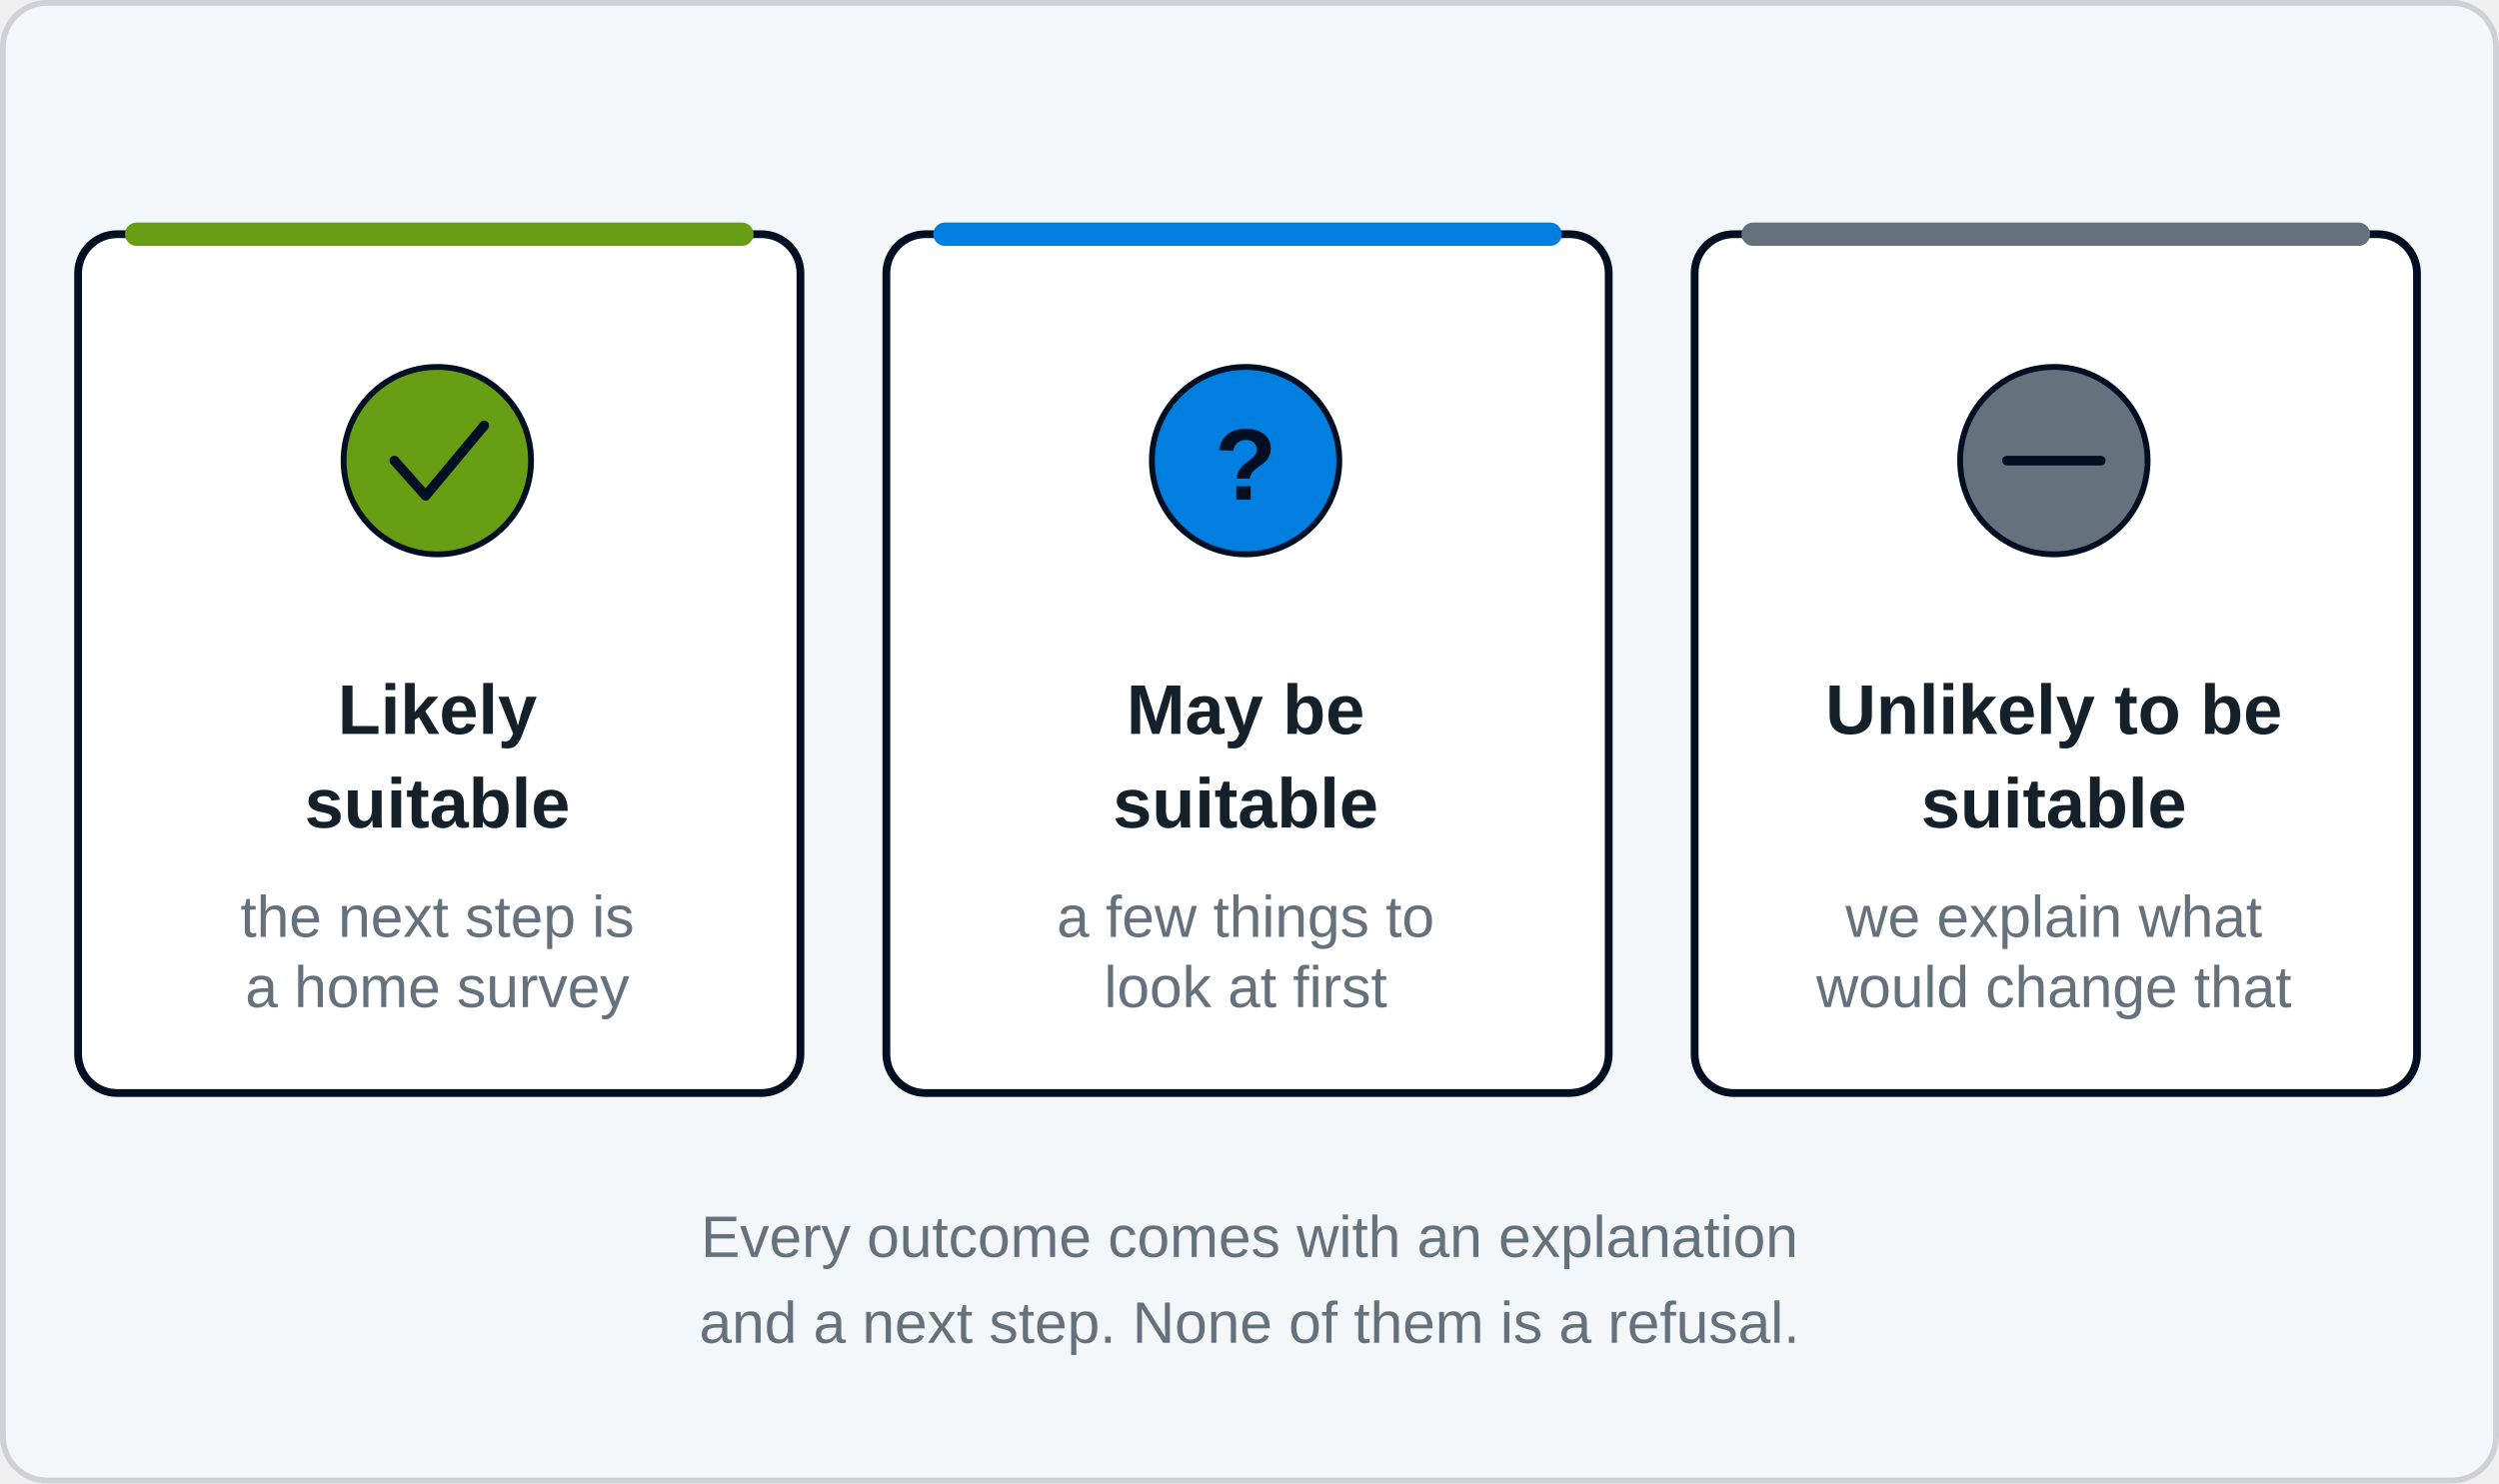
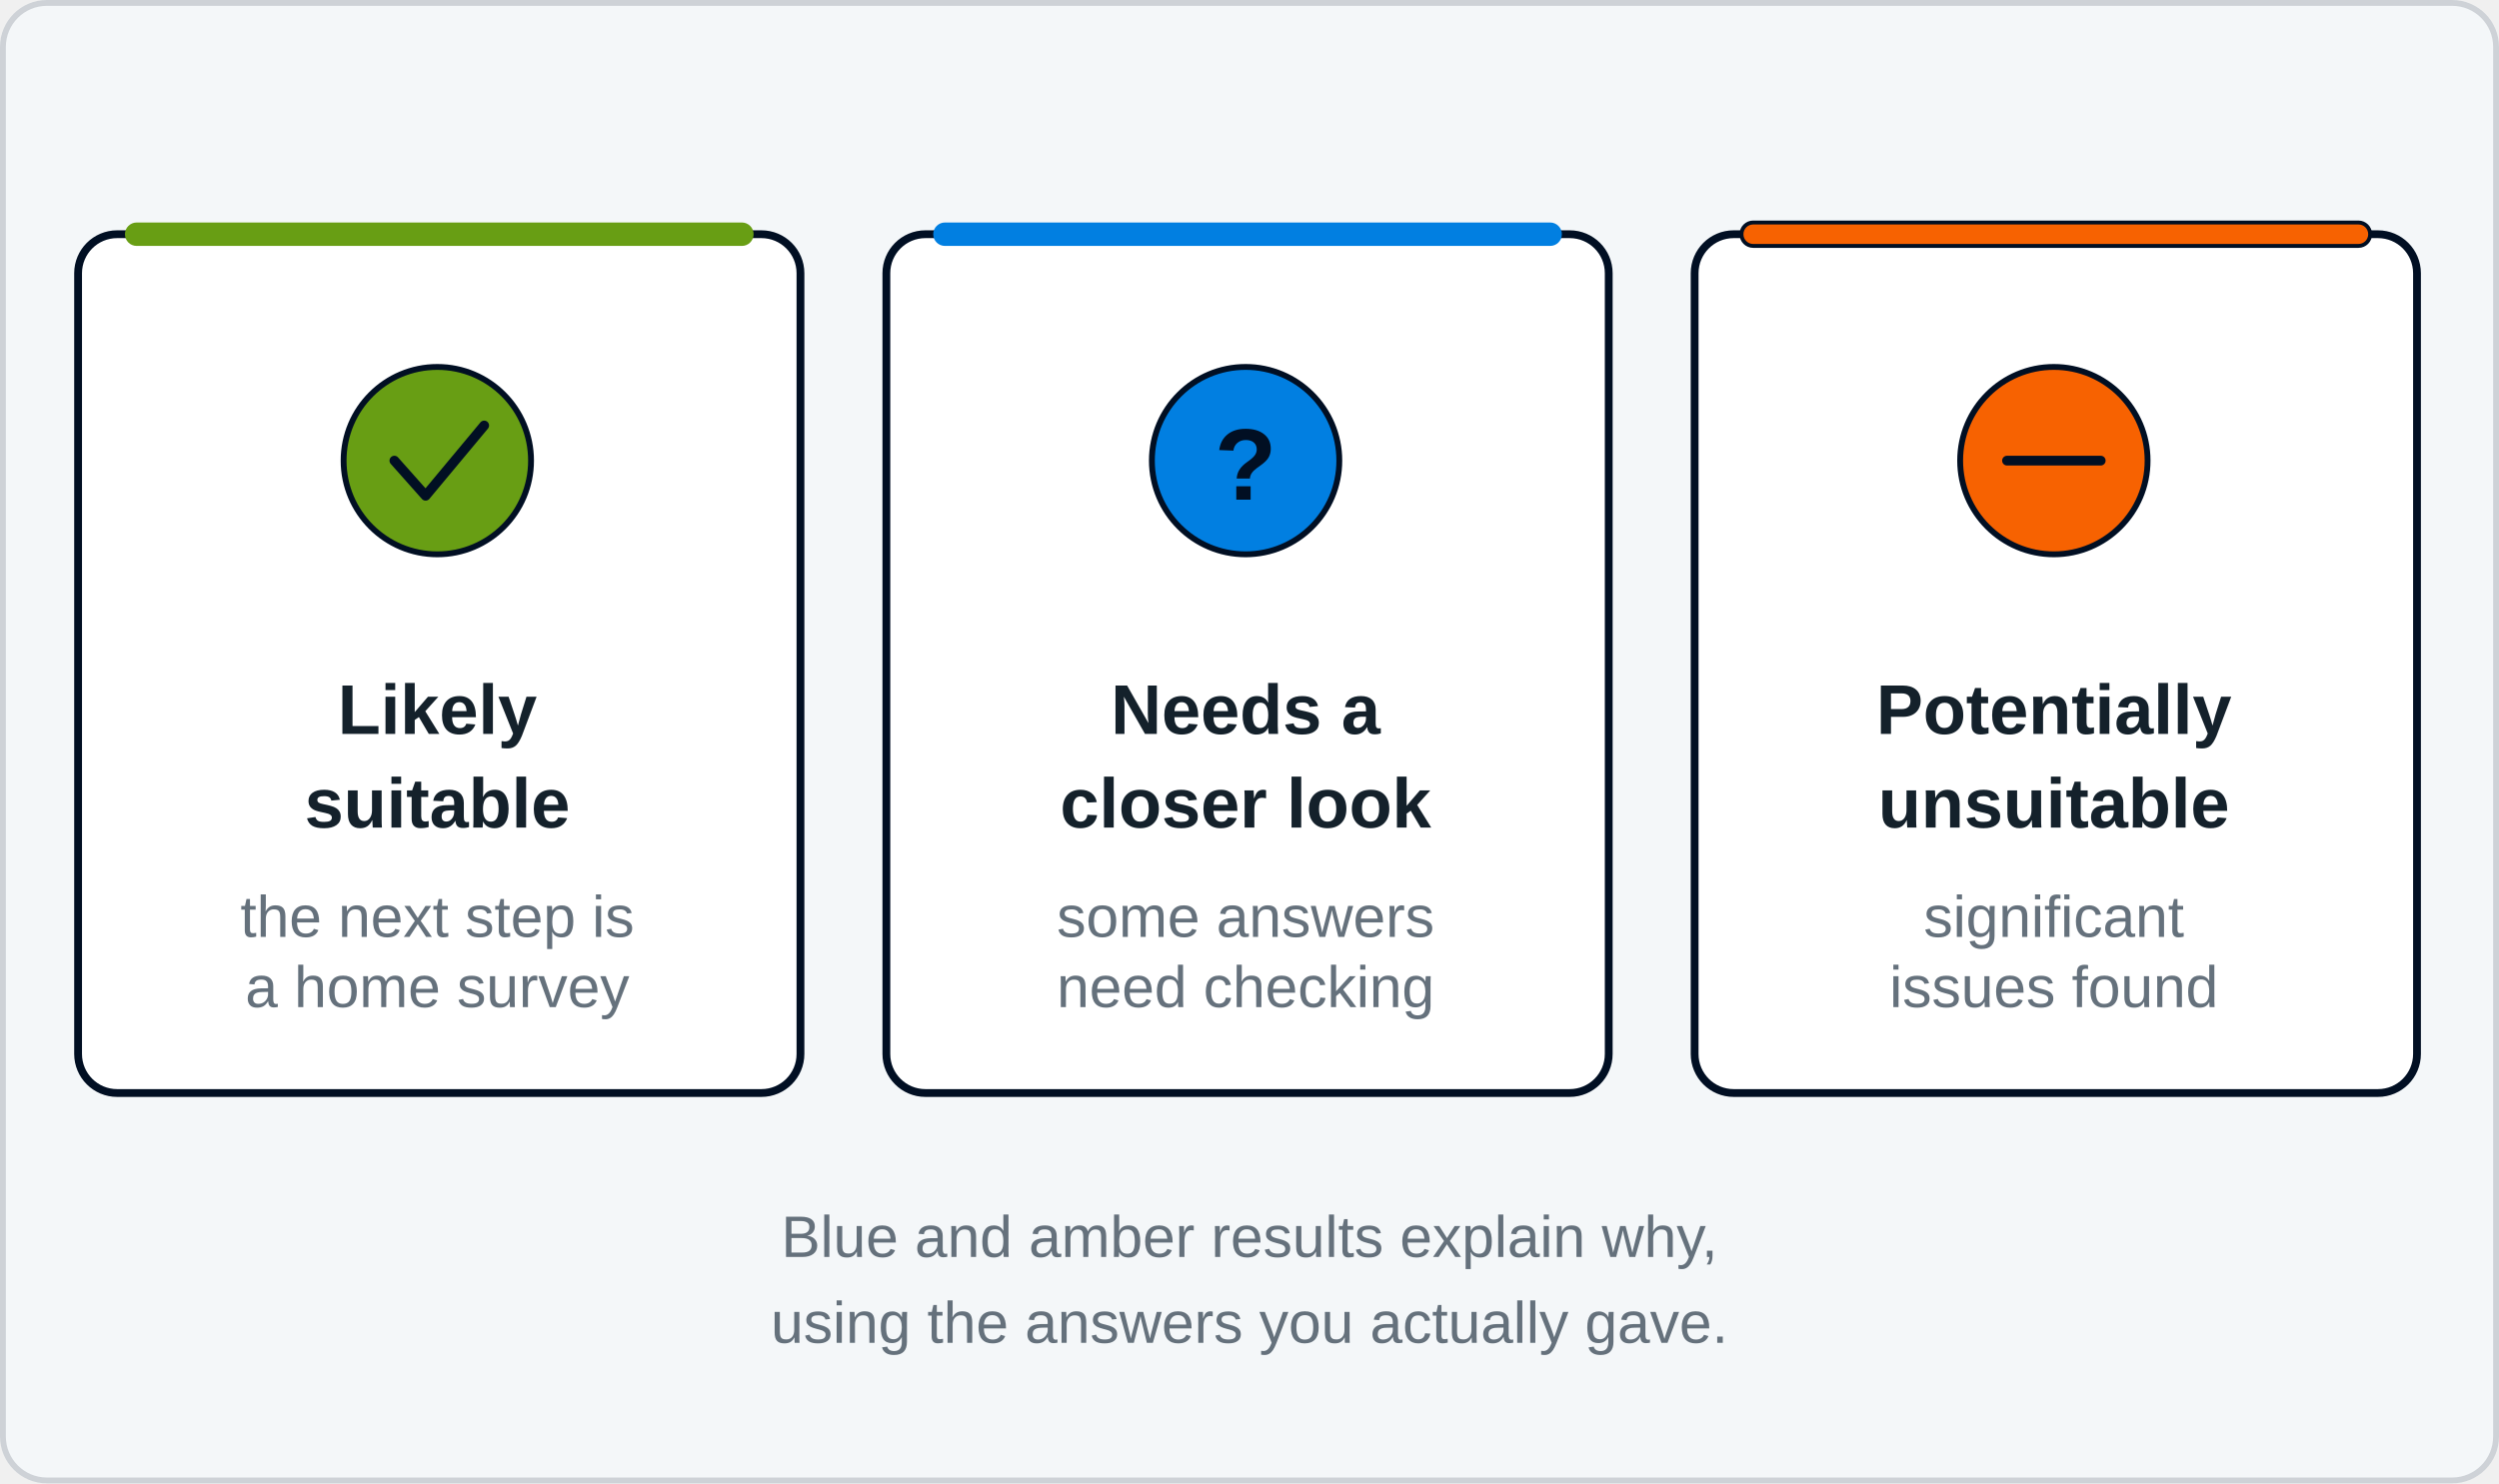
<svg xmlns="http://www.w3.org/2000/svg" viewBox="0 0 640 380" role="img" aria-labelledby="ao-title ao-desc">
  <style>
    /* ---------------------------------------------------------------------
       AIRWARM DIAGRAM STYLES
       The approved palette, and nothing else:
         navy #010F23    white #FFFFFF        orange #F76201
         blue #017FE1    green #689E14        light neutral #F4F7F9
         mid grey #65717C                     dark text #14212B

       These class names are identical in every Airwarm diagram, so the whole
       set keeps one line weight and one set of type sizes.

       ONE DELIBERATE EXCEPTION, FOR LEGIBILITY.
       The brand orange #F76201 reaches only 2.9:1 against this pale panel,
       which is below the 3:1 that WCAG asks for a line or a shape that
       carries meaning. So a thin orange LINE on the pale panel is drawn in
       the darker orange #C14D01 (4.5:1), and switches back to #F76201 on the
       navy panel used by the dark browser theme, where the brand orange
       reaches 6.1:1. Solid orange shapes keep the brand orange and are given
       a navy outline instead, so their edge carries the contrast.
       The same note is in css/airwarm.css and assets/README.md.
       --------------------------------------------------------------------- */
    .d-surface { fill: #F4F7F9; }
    .d-frame   { fill: none; stroke: #010F23; stroke-width: 1.5; opacity: 0.16; }
    .d-box     { fill: #FFFFFF; stroke: #010F23; stroke-width: 2; }
    .d-box--quiet { fill: none; stroke: #65717C; stroke-width: 1.5; }
    .d-line    { fill: none; stroke: #010F23; stroke-width: 2;
                 stroke-linecap: round; stroke-linejoin: round; }
    .d-line--thin { stroke-width: 1.5; }
    .d-line--dash { stroke-dasharray: 6 6; }
    .d-hot     { stroke: #C14D01; }   /* warmth, and the higher of two temperatures */
    .d-cool    { stroke: #017FE1; }   /* the cool side, and the lower of two temperatures */
    .d-quiet   { stroke: #65717C; }
    .d-fill-navy  { fill: #010F23; }
    .d-fill-hot   { fill: #C14D01; }
    .d-fill-cool  { fill: #017FE1; }
    .d-fill-quiet { fill: #65717C; }
    .d-fill-white { fill: #FFFFFF; }

    /* TEXT. .d-label is a name, .d-sub an explanatory line, .d-num a number
       inside a step marker, .d-cap a small caption or key entry. */
    .d-label { font-family: Montserrat, 'Segoe UI', Arial, sans-serif;
               font-size: 18px; font-weight: 600; fill: #14212B; }
    .d-sub   { font-family: Montserrat, 'Segoe UI', Arial, sans-serif;
               font-size: 15px; font-weight: 500; fill: #65717C; }
    .d-num   { font-family: Montserrat, 'Segoe UI', Arial, sans-serif;
               font-size: 15px; font-weight: 700; fill: #FFFFFF; }
    .d-cap   { font-family: Montserrat, 'Segoe UI', Arial, sans-serif;
               font-size: 15px; font-weight: 500; fill: #65717C; }

    /* NARROW SCREENS. Below about 520px the explanatory lines are hidden and
       the remaining labels are set larger, so the drawing still reads on a
       phone. Nothing is lost: the page copy carries the detail, and the
       description near the top of this file carries it for screen readers. */
    .d-narrow-only { display: none; }
    @media (max-width: 520px) {
      .d-label { font-size: 24px; }
      .d-num   { font-size: 18px; }
      .d-cap   { font-size: 20px; }
      .d-sub, .d-wide-only { display: none; }
      .d-narrow-only { display: inline; }
    }

    /* DARK BROWSER THEME. The panel turns navy and the ink turns white, so
       the diagram never depends on sitting on a white page. Grey text is
       replaced with the light neutral, because mid grey on navy is only
       3.9:1 and that is not enough for small text. */
    @media (prefers-color-scheme: dark) {
      .d-surface { fill: #010F23; }
      .d-frame   { stroke: #FFFFFF; opacity: 0.28; }
      .d-box     { fill: #010F23; stroke: #FFFFFF; }
      .d-line    { stroke: #FFFFFF; }
      .d-hot     { stroke: #F76201; }
      .d-fill-hot { fill: #F76201; }
      .d-label   { fill: #FFFFFF; }
      .d-sub, .d-cap { fill: #F4F7F9; }
      .d-fill-navy  { fill: #FFFFFF; }
      .d-fill-white { fill: #010F23; }
      .d-num        { fill: #010F23; }
    }

    /* Extra styles for this diagram only.
       The state disc is filled with the state colour and outlined and marked
       in navy, so the glyph inside always has contrast against it and the edge
       of the disc has contrast against the panel. */
    .d-disc-good  { fill: #689E14; stroke: #010F23; stroke-width: 1.5; }
    .d-disc-maybe { fill: #017FE1; stroke: #010F23; stroke-width: 1.5; }
-     .d-disc-notyet{ fill: #65717C; stroke: #010F23; stroke-width: 1.5; }
+     .d-disc-notyet{ fill: #F76201; stroke: #010F23; stroke-width: 1.5; }
    .d-glyph { fill: none; stroke: #010F23; stroke-width: 2.5;
               stroke-linecap: round; stroke-linejoin: round; }
    .d-glyph-text { font-family: Montserrat, 'Segoe UI', Arial, sans-serif;
                    font-size: 26px; font-weight: 700; fill: #010F23; }
    .d-accent-good  { fill: #689E14; }
    .d-accent-maybe { fill: #017FE1; }
-     .d-accent-notyet{ fill: #65717C; }
+     .d-accent-notyet{ fill: #F76201; stroke: #010F23; stroke-width: 1; }
  </style>
  <defs>
    <marker id="arrow-ink" viewBox="0 0 10 10" refX="9" refY="5" markerWidth="5" markerHeight="5" orient="auto-start-reverse">
      <path class="d-fill-navy" d="M0 0 L10 5 L0 10 Z" />
    </marker>
    <marker id="arrow-hot" viewBox="0 0 10 10" refX="9" refY="5" markerWidth="5" markerHeight="5" orient="auto-start-reverse">
      <path class="d-fill-hot" d="M0 0 L10 5 L0 10 Z" />
    </marker>
    <marker id="arrow-cool" viewBox="0 0 10 10" refX="9" refY="5" markerWidth="5" markerHeight="5" orient="auto-start-reverse">
      <path class="d-fill-cool" d="M0 0 L10 5 L0 10 Z" />
    </marker>
    <marker id="arrow-quiet" viewBox="0 0 10 10" refX="9" refY="5" markerWidth="5" markerHeight="5" orient="auto-start-reverse">
      <path class="d-fill-quiet" d="M0 0 L10 5 L0 10 Z" />
    </marker>
  </defs>
  <rect class="d-surface" x="0" y="0" width="640" height="380" rx="12" />
  <rect class="d-frame" x="0.75" y="0.75" width="638.5" height="378.5" rx="11.25" />
  <rect class="d-box" x="20" y="60" width="185" height="220" rx="10" />
  <rect class="d-accent-good" x="32" y="57" width="161" height="6" rx="3" />
  <circle class="d-disc-good" cx="112" cy="118" r="24" />
  <path class="d-glyph" d="M101 118 L109 127 L124 109" />
  <text class="d-label" x="112" y="188" text-anchor="middle">Likely</text>
  <text class="d-label" x="112" y="212" text-anchor="middle">suitable</text>
  <text class="d-sub" x="112" y="240" text-anchor="middle">the next step is</text>
  <text class="d-sub" x="112" y="258" text-anchor="middle">a home survey</text>
  <rect class="d-box" x="227" y="60" width="185" height="220" rx="10" />
  <rect class="d-accent-maybe" x="239" y="57" width="161" height="6" rx="3" />
  <circle class="d-disc-maybe" cx="319" cy="118" r="24" />
  <text class="d-glyph-text" x="319" y="128" text-anchor="middle">?</text>
-   <text class="d-label" x="319" y="188" text-anchor="middle">May be</text>
-   <text class="d-label" x="319" y="212" text-anchor="middle">suitable</text>
-   <text class="d-sub" x="319" y="240" text-anchor="middle">a few things to</text>
-   <text class="d-sub" x="319" y="258" text-anchor="middle">look at first</text>
+   <text class="d-label" x="319" y="188" text-anchor="middle">Needs a</text>
+   <text class="d-label" x="319" y="212" text-anchor="middle">closer look</text>
+   <text class="d-sub" x="319" y="240" text-anchor="middle">some answers</text>
+   <text class="d-sub" x="319" y="258" text-anchor="middle">need checking</text>
  <rect class="d-box" x="434" y="60" width="185" height="220" rx="10" />
  <rect class="d-accent-notyet" x="446" y="57" width="161" height="6" rx="3" />
  <circle class="d-disc-notyet" cx="526" cy="118" r="24" />
  <path class="d-glyph" d="M514 118 H538" />
-   <text class="d-label" x="526" y="188" text-anchor="middle">Unlikely to be</text>
-   <text class="d-label" x="526" y="212" text-anchor="middle">suitable</text>
-   <text class="d-sub" x="526" y="240" text-anchor="middle">we explain what</text>
-   <text class="d-sub" x="526" y="258" text-anchor="middle">would change that</text>
-   <text class="d-cap" x="320" y="322" text-anchor="middle">Every outcome comes with an explanation</text>
-   <text class="d-cap" x="320" y="344" text-anchor="middle">and a next step. None of them is a refusal.</text>
+   <text class="d-label" x="526" y="188" text-anchor="middle">Potentially</text>
+   <text class="d-label" x="526" y="212" text-anchor="middle">unsuitable</text>
+   <text class="d-sub" x="526" y="240" text-anchor="middle">significant</text>
+   <text class="d-sub" x="526" y="258" text-anchor="middle">issues found</text>
+   <text class="d-cap" x="320" y="322" text-anchor="middle">Blue and amber results explain why,</text>
+   <text class="d-cap" x="320" y="344" text-anchor="middle">using the answers you actually gave.</text>
</svg>
